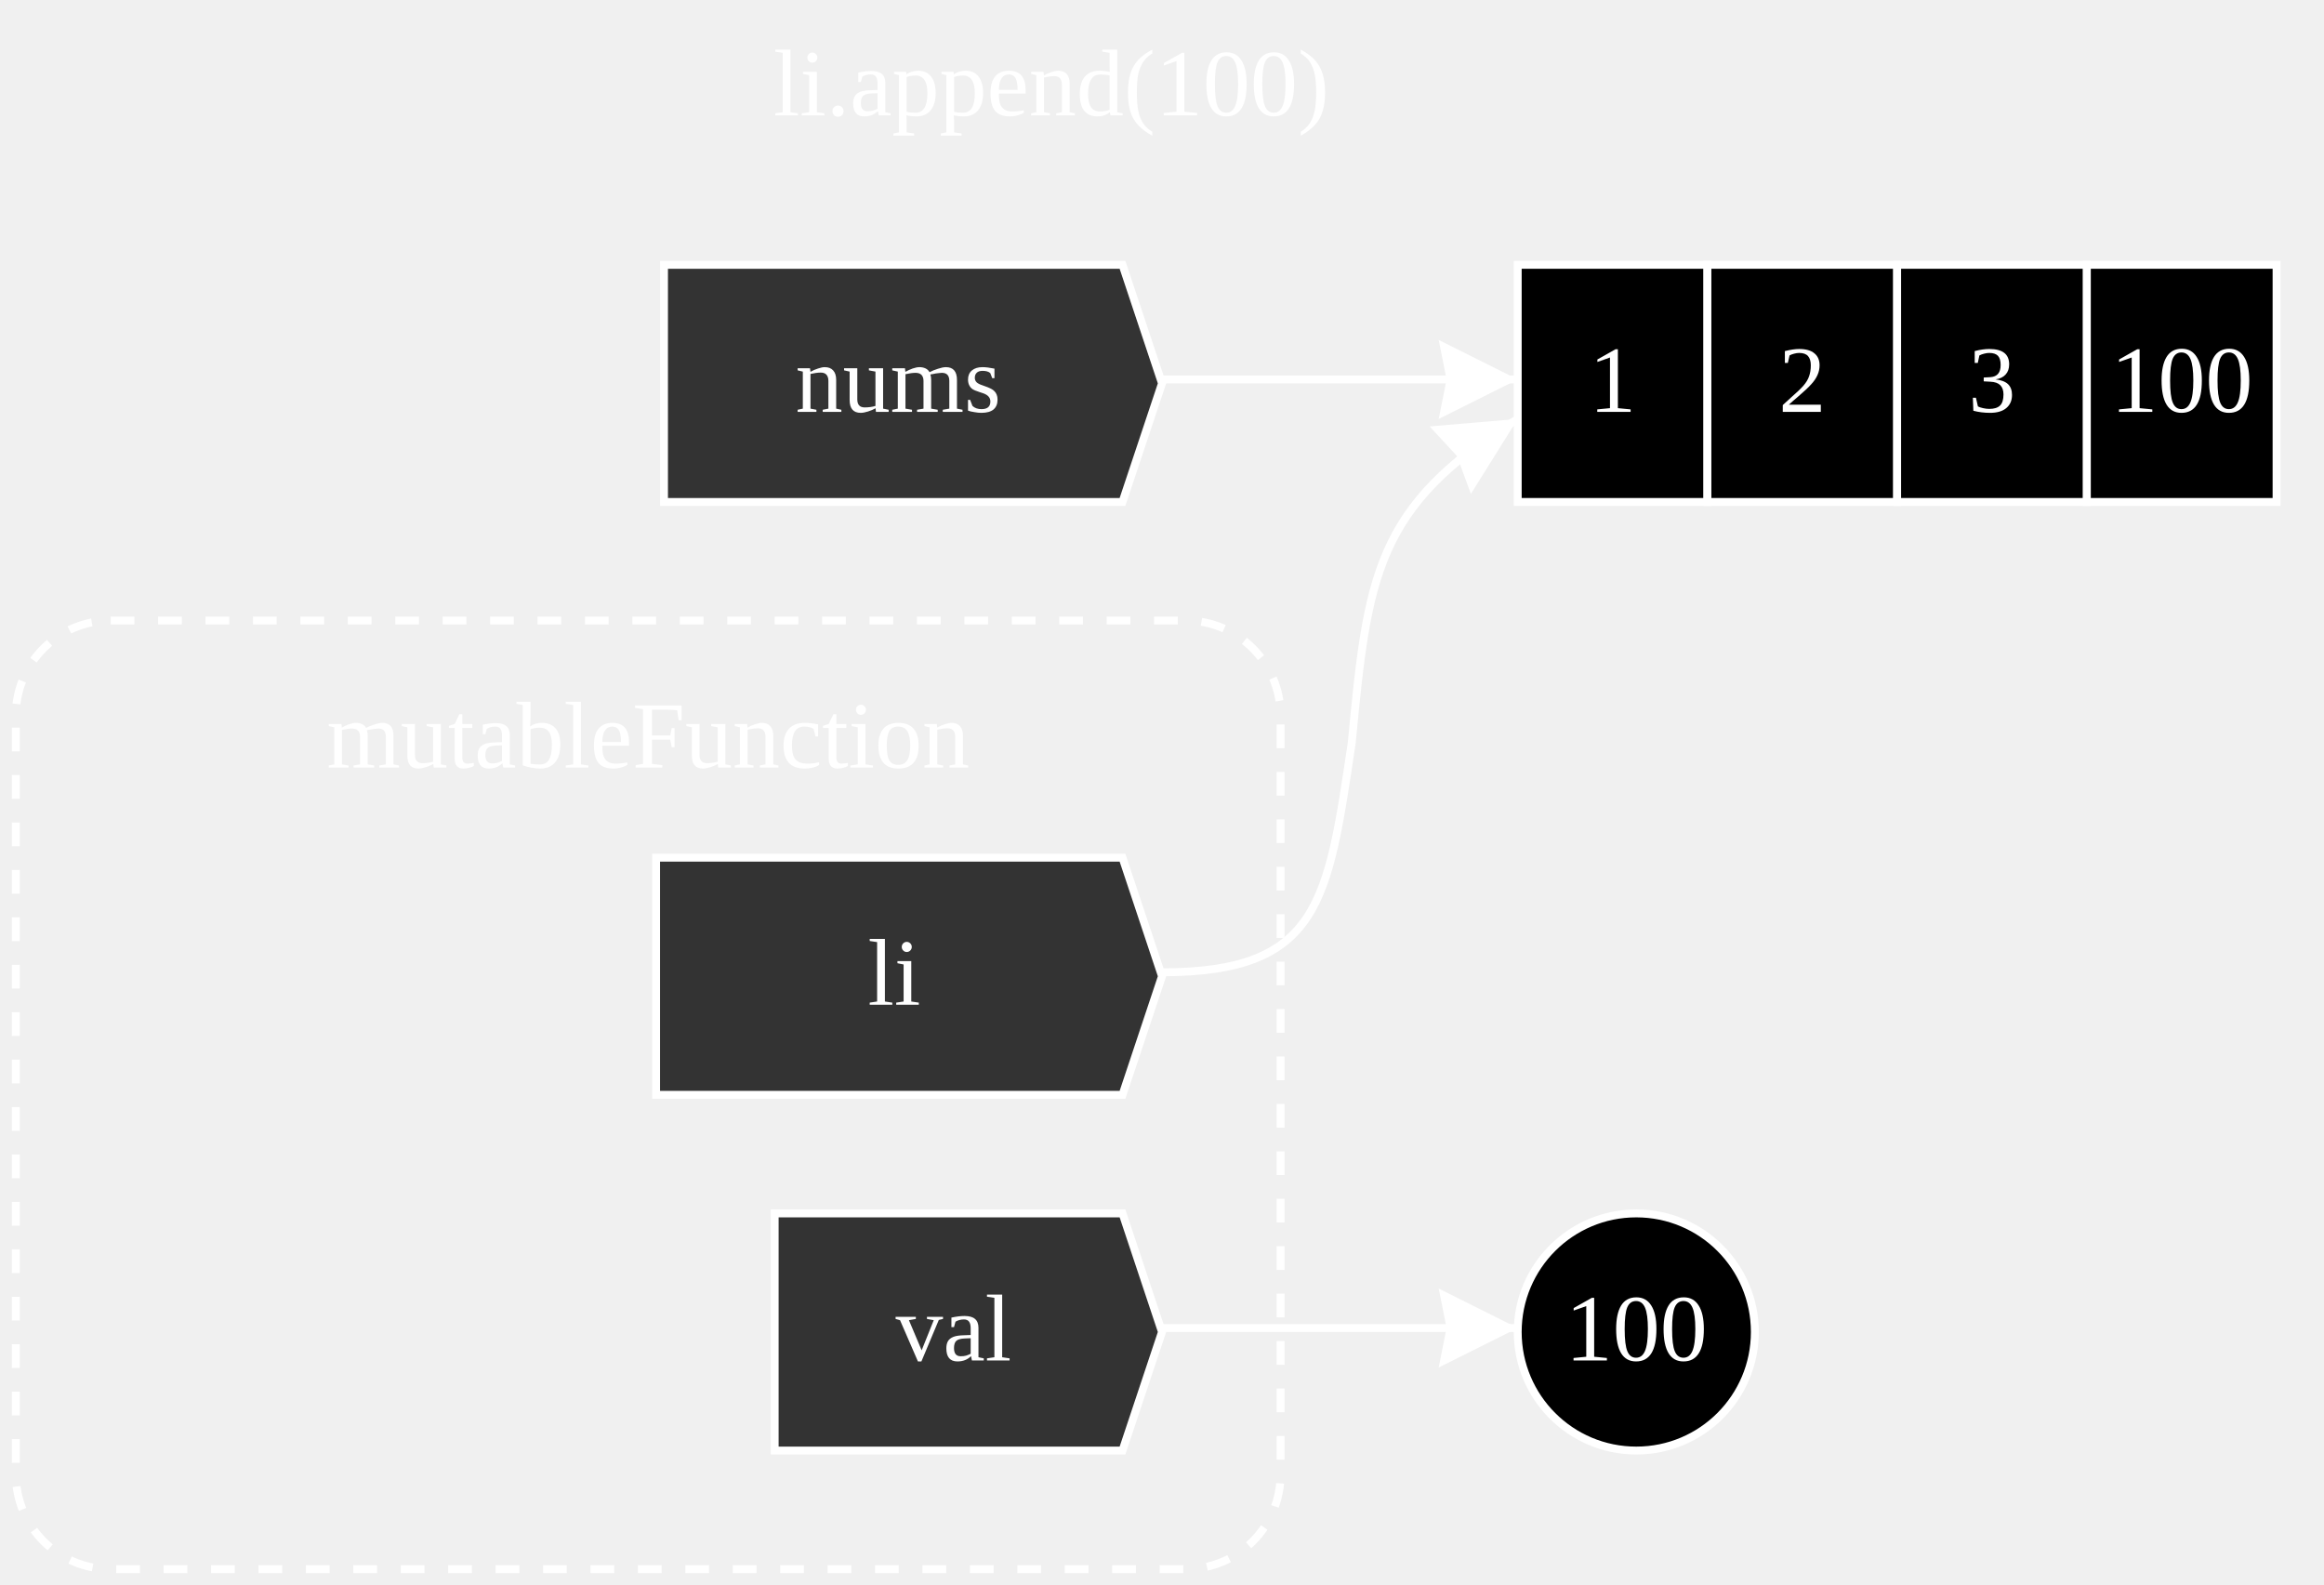
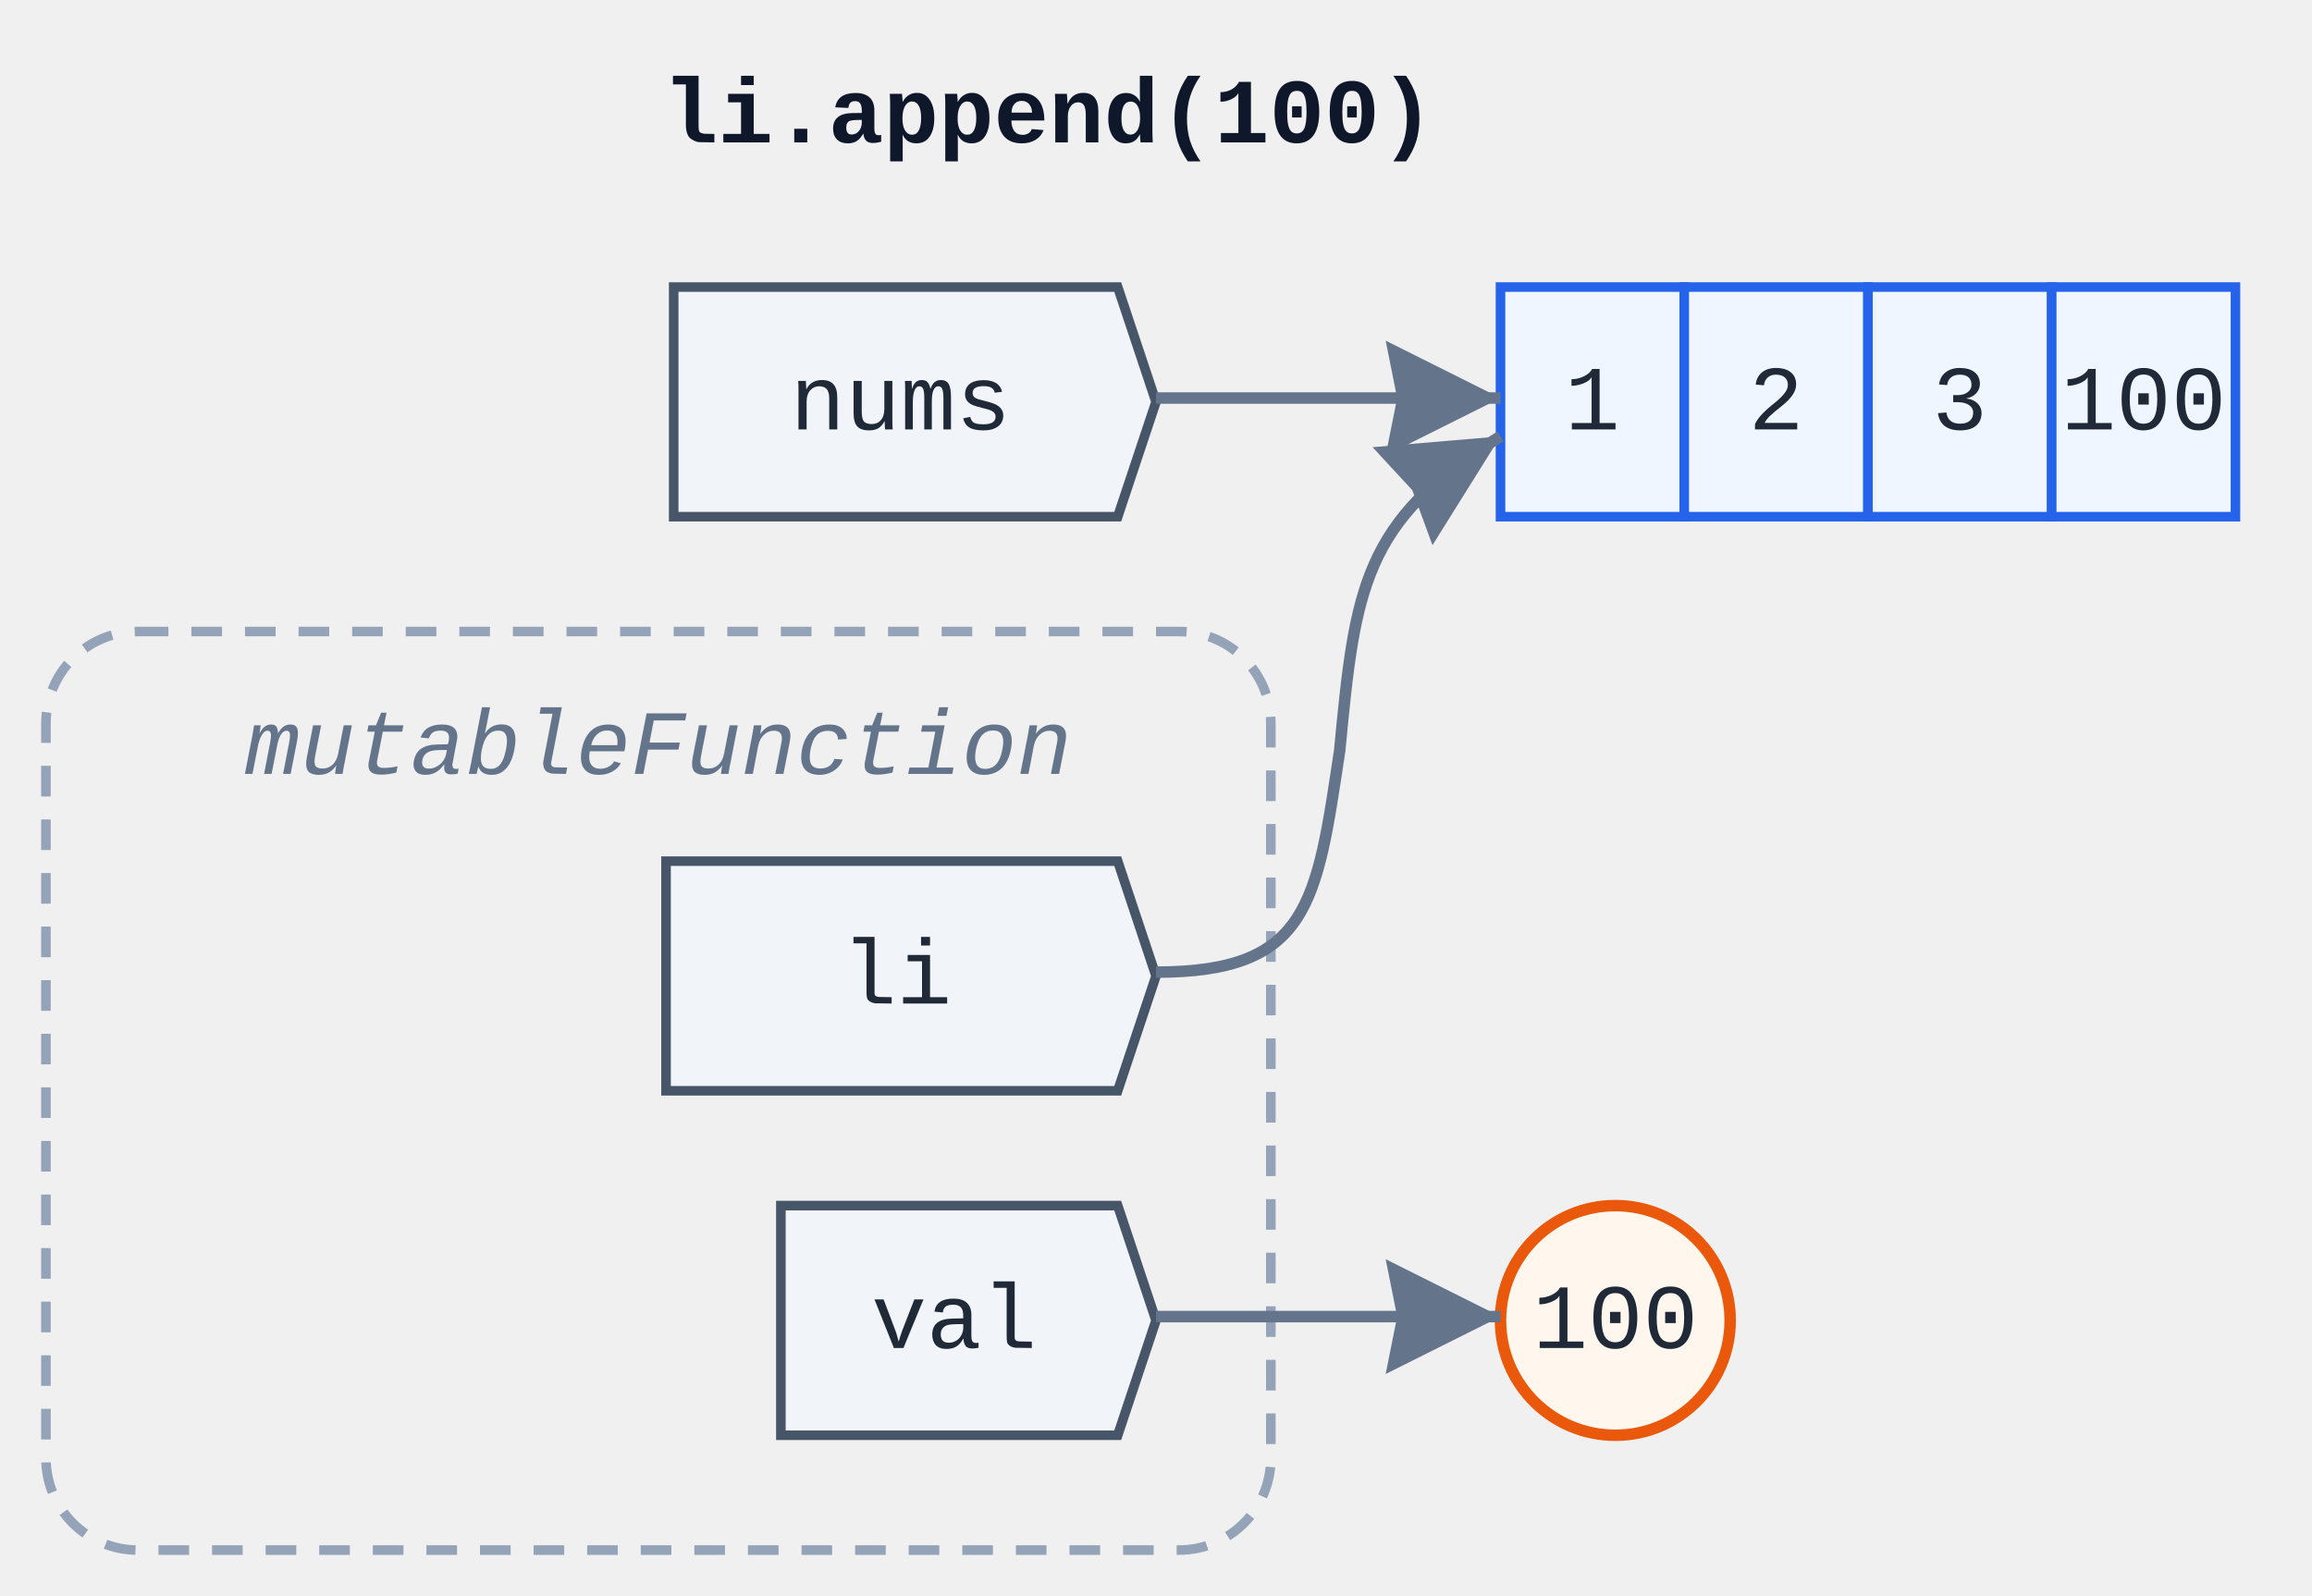
- <svg xmlns="http://www.w3.org/2000/svg" baseProfile="full" height="200.5" version="1.1" width="294.0">
+ <svg xmlns="http://www.w3.org/2000/svg" baseProfile="full" height="291.9" version="1.1" width="422.8" viewBox="-4 -4 302 208.5">
+   <style>
+     text { font-family: ui-monospace, SFMono-Regular, Menlo, Consolas, "Liberation Mono", monospace; font-size: 12px; fill: #1f2937; }
+     .name { fill: #f1f5f9; stroke: #475569; stroke-width: 1.25; }
+     .value { fill: #fff7ed; stroke: #ea580c; stroke-width: 1.5; }
+     .list { fill: #eff6ff; stroke: #2563eb; stroke-width: 1.25; }
+     .arrow { fill: none; stroke: #64748b; stroke-width: 1.5; }
+     .arrowend path { fill: #64748b; }
+     marker circle { fill: #475569; }
+     .frame { fill: none; stroke: #94a3b8; stroke-width: 1.25; }
+     .framelabel { fill: #64748b; font-size: 12px; font-style: italic; }
+     .top_code { fill: #0f172a; font-weight: 600; }
+   </style>
  <defs>
    <marker class="arrowend" id="id13" markerHeight="10" markerWidth="10" orient="auto" refX="10" refY="5" viewBox="0,0,10,10">
-       <path d="M 0,0 L 10,5 L 0,10 L 1,5 z" fill="#FFFFFF" />
+       <path d="M 0,0 L 10,5 L 0,10 L 1,5 z" />
    </marker>
  </defs>
  <g transform="translate(27.0,-4.0)">
-     <polygon class="name" points="57,37.5 115,37.5 120,52.5 115,67.5 57,67.5" fill="#333333" stroke="#FFFFFF" />
-     <text dy=".3em" text-anchor="middle" x="86.625" y="52.5" fill="#FFFFFF">nums</text>
-     <rect class="list" height="30" width="24" x="165" y="37.5" fill="#000000" stroke="#FFFFFF" />
-     <text dy=".3em" text-anchor="middle" x="177" y="52.5" fill="#FFFFFF">1</text>
-     <rect class="list" height="30" width="24" x="189" y="37.5" fill="#000000" stroke="#FFFFFF" />
-     <text dy=".3em" text-anchor="middle" x="201" y="52.5" fill="#FFFFFF">2</text>
-     <rect class="list" height="30" width="24" x="213" y="37.5" fill="#000000" stroke="#FFFFFF" />
-     <text dy=".3em" text-anchor="middle" x="225" y="52.5" fill="#FFFFFF">3</text>
-     <rect class="list" height="30" width="24" x="237" y="37.5" fill="#000000" stroke="#FFFFFF" />
-     <text dy=".3em" text-anchor="middle" x="249" y="52.5" fill="#FFFFFF">100</text>
-     <path class="arrow" d="M 120,52 C 131,52 131,52 142,52 C 153,52 153,52 165,52" fill="none" stroke="#FFFFFF" marker-end="url(#id13)" />
-     <rect class="frame" height="120" rx="12" ry="12" width="160" x="-25" y="82.5" fill="none" stroke="#FFFFFF" stroke-dasharray="3,3" />
-     <text class="framelabel" dy=".3em" opacity="1" text-anchor="middle" x="55" y="97.5" fill="#FFFFFF">mutableFunction</text>
-     <polygon class="name" points="56,112.5 115,112.5 120,127.5 115,142.5 56,142.5" fill="#333333" stroke="#FFFFFF" />
-     <text dy=".3em" text-anchor="middle" x="86.125" y="127.5" fill="#FFFFFF">li</text>
-     <path class="arrow" d="M 120,127 C 140,127 141,118 144,98 C 146,77 147,68 165,57" fill="none" stroke="#FFFFFF" marker-end="url(#id13)" />
-     <polygon class="name" points="71,157.5 115,157.5 120,172.5 115,187.5 71,187.5" fill="#333333" stroke="#FFFFFF" />
-     <text dy=".3em" text-anchor="middle" x="93.625" y="172.5" fill="#FFFFFF">val</text>
-     <circle class="int value" cx="180" cy="172.5" r="15" fill="#000000" stroke="#FFFFFF" />
-     <text dy=".3em" text-anchor="middle" x="180" y="172.5" fill="#FFFFFF">100</text>
-     <path class="arrow" d="M 120,172 C 131,172 131,172 142,172 C 153,172 153,172 165,172" fill="none" stroke="#FFFFFF" marker-end="url(#id13)" />
-     <text class="top_code" dy=".3em" text-anchor="middle" x="106" y="15" fill="#FFFFFF">li.append(100)</text>
+     <polygon class="name" points="57,37.5 115,37.5 120,52.5 115,67.5 57,67.5" />
+     <text dy=".3em" text-anchor="middle" x="86.625" y="52.5">nums</text>
+     <rect class="list" height="30" width="24" x="165" y="37.5" />
+     <text dy=".3em" text-anchor="middle" x="177" y="52.5">1</text>
+     <rect class="list" height="30" width="24" x="189" y="37.5" />
+     <text dy=".3em" text-anchor="middle" x="201" y="52.5">2</text>
+     <rect class="list" height="30" width="24" x="213" y="37.5" />
+     <text dy=".3em" text-anchor="middle" x="225" y="52.5">3</text>
+     <rect class="list" height="30" width="24" x="237" y="37.5" />
+     <text dy=".3em" text-anchor="middle" x="249" y="52.5">100</text>
+     <path class="arrow" d="M 120,52 C 131,52 131,52 142,52 C 153,52 153,52 165,52" fill="none" marker-end="url(#id13)" />
+     <rect class="frame" height="120" rx="12" ry="12" width="160" x="-25" y="82.5" fill="none" stroke-dasharray="4,3" />
+     <text class="framelabel" dy=".3em" opacity="1" text-anchor="middle" x="55" y="97.5">mutableFunction</text>
+     <polygon class="name" points="56,112.5 115,112.5 120,127.5 115,142.5 56,142.5" />
+     <text dy=".3em" text-anchor="middle" x="86.125" y="127.5">li</text>
+     <path class="arrow" d="M 120,127 C 140,127 141,118 144,98 C 146,77 147,68 165,57" fill="none" marker-end="url(#id13)" />
+     <polygon class="name" points="71,157.5 115,157.5 120,172.5 115,187.5 71,187.5" />
+     <text dy=".3em" text-anchor="middle" x="93.625" y="172.5">val</text>
+     <circle class="int value" cx="180" cy="172.5" r="15" />
+     <text dy=".3em" text-anchor="middle" x="180" y="172.5">100</text>
+     <path class="arrow" d="M 120,172 C 131,172 131,172 142,172 C 153,172 153,172 165,172" fill="none" marker-end="url(#id13)" />
+     <text class="top_code" dy=".3em" text-anchor="middle" x="106" y="15">li.append(100)</text>
  </g>
</svg>
